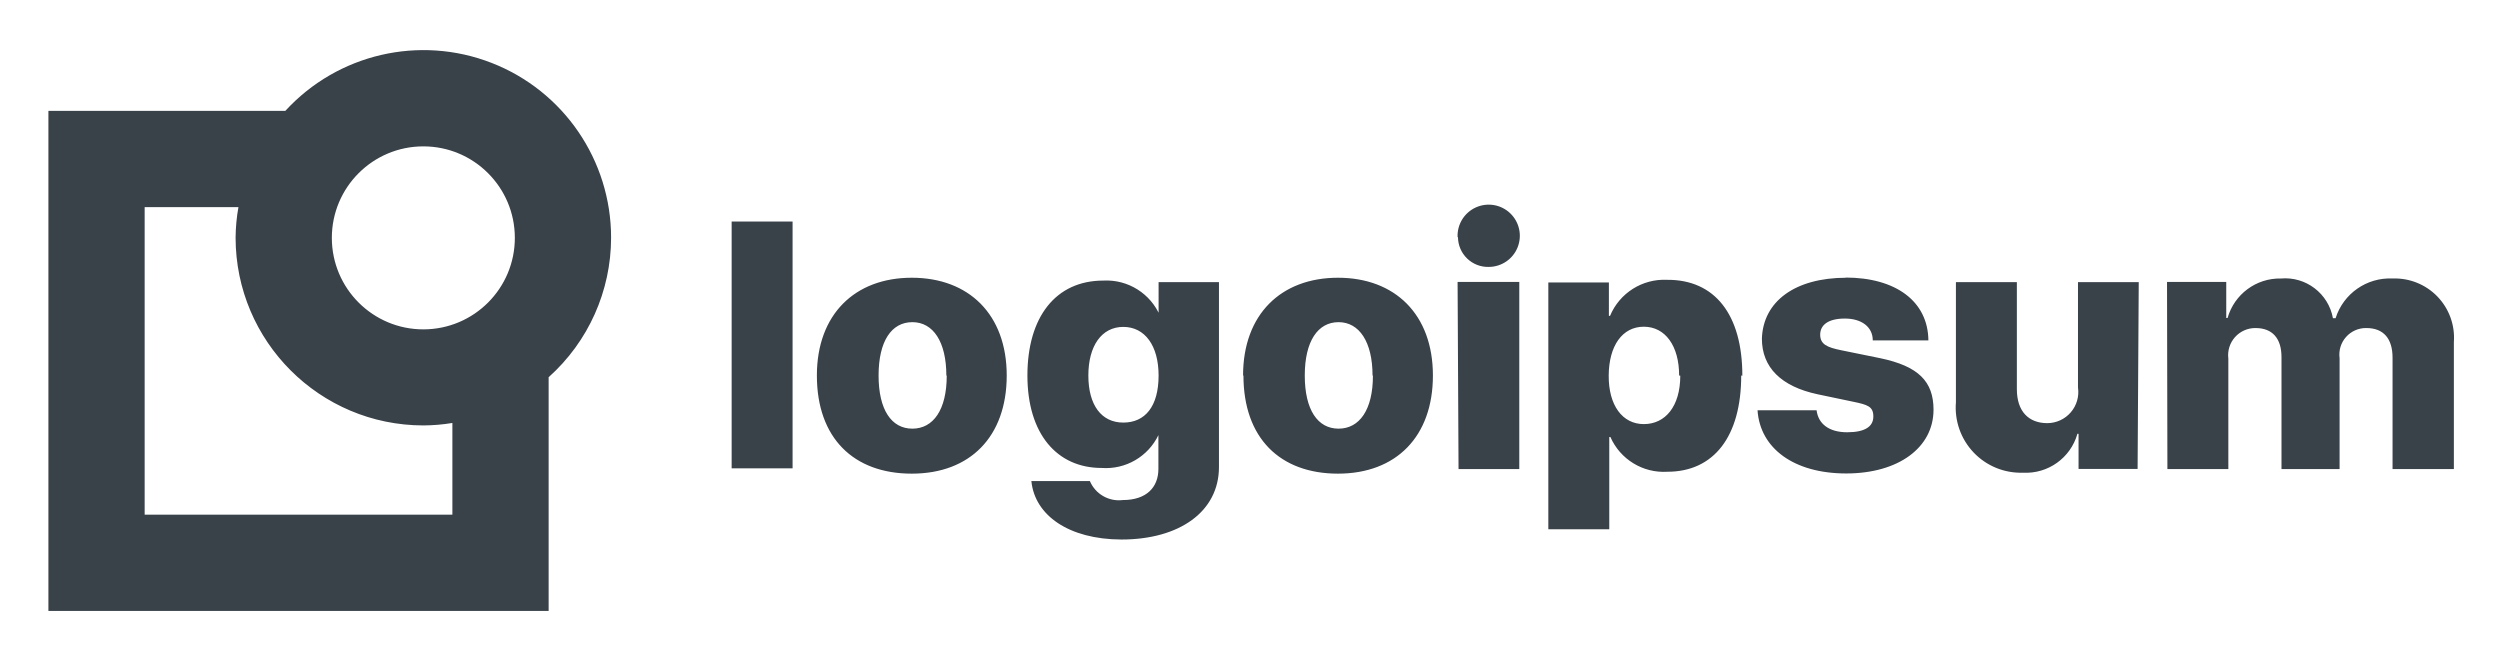
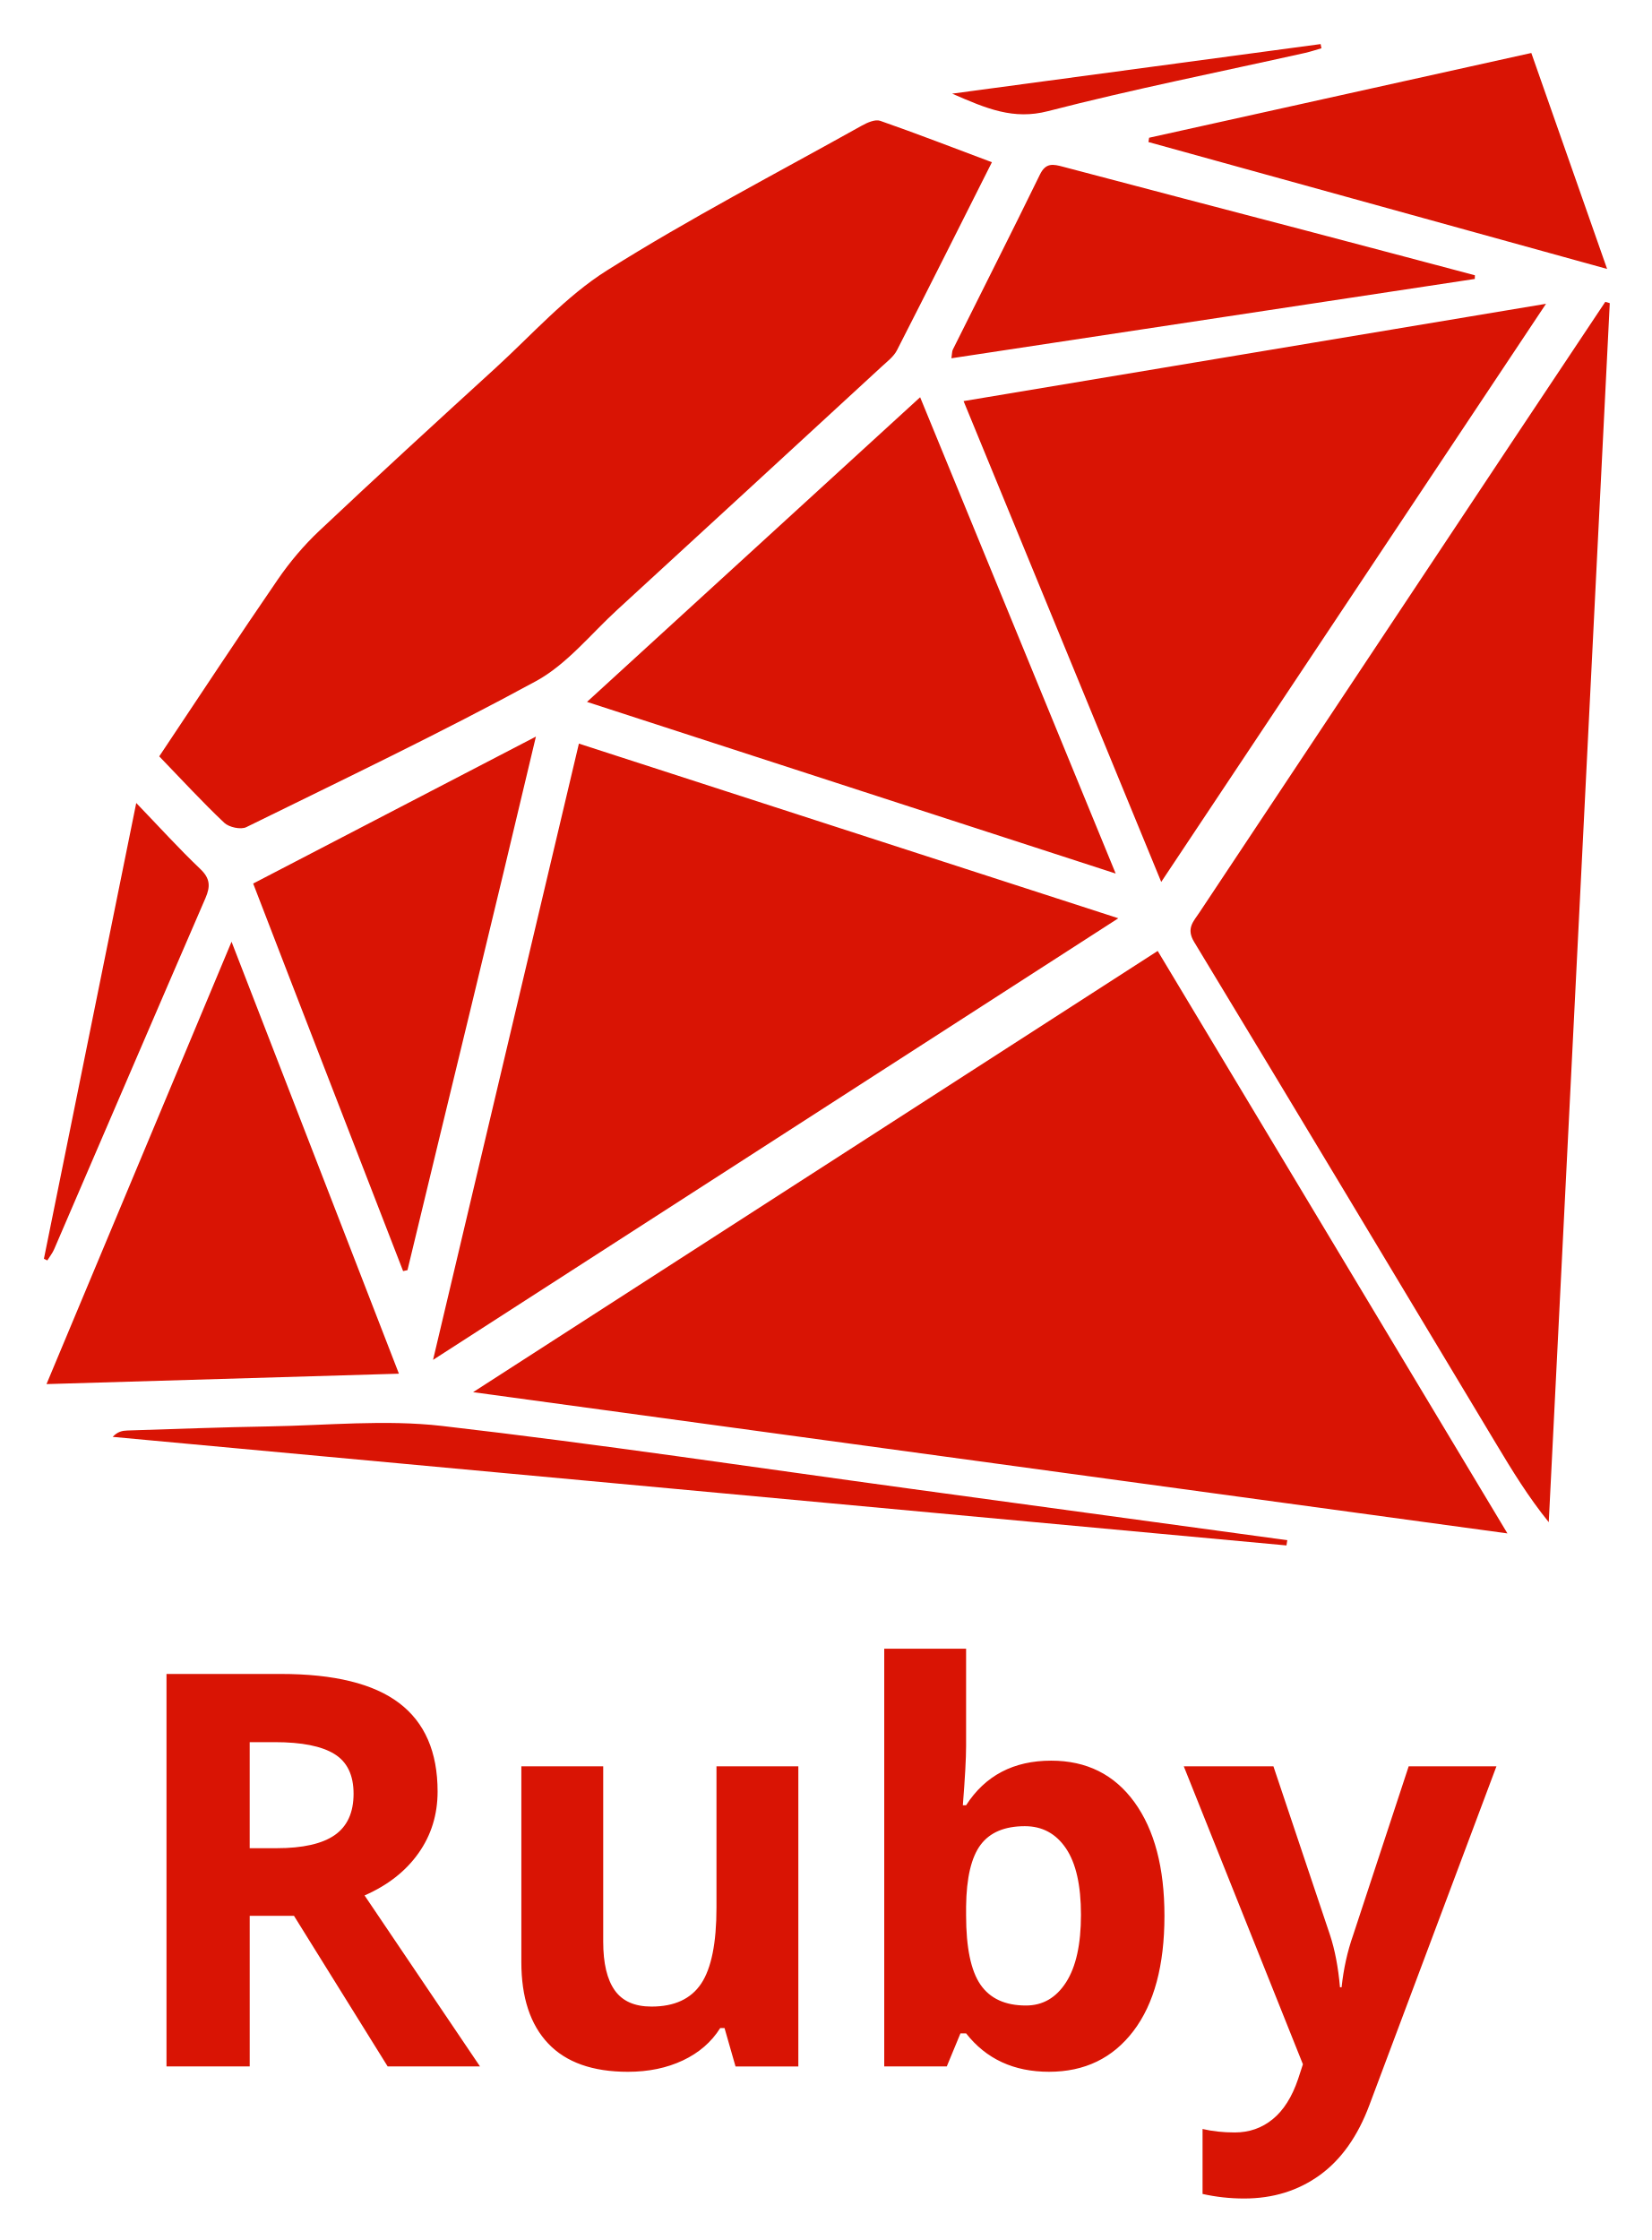
- <svg xmlns="http://www.w3.org/2000/svg" role="img" viewBox="22.97 32.59 131.69 34.69">
-   <path fill="#394149" d="M61.51 44.26h3.21v13h-3.21zM66 52.37c0-3.22 2-5.15 5-5.15s5 1.93 5 5.15-1.93 5.17-5 5.17-5-1.88-5-5.17zm6.82 0c0-1.77-.69-2.81-1.79-2.81s-1.78 1-1.78 2.81.68 2.8 1.78 2.8 1.81-.99 1.81-2.79zm4.46 5.56h3.1a1.66 1.66 0 0 0 1.74 1c1.23 0 1.87-.66 1.87-1.64v-1.8H84a3.07 3.07 0 0 1-3 1.75c-2.35 0-3.91-1.79-3.91-4.87s1.49-5 4-5a3.07 3.07 0 0 1 3 1.89H84v-1.81h3.18v9.74c0 2.35-2.08 3.82-5.14 3.82-2.78-.01-4.56-1.28-4.74-3.07zM84 52.37c0-1.57-.72-2.56-1.86-2.56s-1.84 1-1.84 2.56.69 2.48 1.84 2.48S84 54 84 52.37zm4.45 0c0-3.22 2-5.15 5-5.15s5 1.93 5 5.15-1.94 5.17-5 5.17-4.98-1.88-4.98-5.17zm6.82 0c0-1.77-.7-2.81-1.79-2.81s-1.78 1-1.78 2.81.68 2.8 1.78 2.8 1.81-.99 1.81-2.79zm4.48-7.29a1.64 1.64 0 1 1 1.64 1.57 1.58 1.58 0 0 1-1.62-1.56zm0 2.36H103v9.86h-3.2zm14.94 4.93c0 3.21-1.44 5.07-3.89 5.07a3.07 3.07 0 0 1-3-1.83h-.06v4.86h-3.21v-13h3.19v1.76h.06a3.09 3.09 0 0 1 3-1.9c2.52-.02 3.97 1.83 3.97 5.05zm-3.27 0c0-1.56-.73-2.57-1.86-2.57s-1.84 1-1.85 2.57.72 2.56 1.85 2.56 1.92-.93 1.92-2.55zm8.75-5.16c2.69 0 4.36 1.27 4.38 3.31h-2.93c0-.71-.59-1.15-1.47-1.15s-1.3.34-1.3.85.37.67 1.11.82l2.06.42c2 .42 2.8 1.22 2.8 2.71 0 2-1.85 3.36-4.6 3.36s-4.54-1.32-4.67-3.33h3.11c.09.73.67 1.16 1.61 1.16s1.38-.3 1.38-.83-.3-.62-1.07-.78l-1.86-.39c-1.93-.41-2.94-1.42-2.94-2.93.06-1.96 1.74-3.21 4.45-3.21zm15.4 10.08h-3.11v-1.85h-.06a2.82 2.82 0 0 1-2.87 2.05 3.43 3.43 0 0 1-3.53-3.71v-6.33h3.21v5.64c0 1.16.61 1.79 1.61 1.79a1.64 1.64 0 0 0 1.61-1.88v-5.55h3.2zm1.55-9.85h3.12v1.9h.07a2.86 2.86 0 0 1 2.81-2.08 2.56 2.56 0 0 1 2.74 2.09h.14a3 3 0 0 1 3-2.09 3.12 3.12 0 0 1 3.23 3.35v6.69H149v-5.87c0-1-.47-1.56-1.38-1.56a1.4 1.4 0 0 0-1.41 1.59v5.84h-3.06v-5.9c0-1-.49-1.53-1.37-1.53a1.43 1.43 0 0 0-1.43 1.61v5.82h-3.21zm-81.96-2.33A9.88 9.88 0 0 0 38 38.43H25.52v26.34h26.35V52.46a9.87 9.87 0 0 0 3.29-7.35zm-5.07 0a4.82 4.82 0 1 1-4.82-4.81 4.82 4.82 0 0 1 4.82 4.81zM46.8 59.7H30.59V43.5h4.94a9.55 9.55 0 0 0-.15 1.61A9.9 9.9 0 0 0 45.27 55a9.67 9.67 0 0 0 1.53-.13z" />
+ <svg xmlns="http://www.w3.org/2000/svg" role="img" viewBox="16.80 0.68 93.77 127.14">
+   <path fill="#D91404" d="M82.518 54.655c-12.92 8.326-25.722 16.577-38.862 25.043 19.678 2.687 39.005 5.325 58.715 8.016-6.714-11.181-13.256-22.074-19.853-33.059zm25.409-36.843c-1.735 2.604-3.473 5.207-5.205 7.813-5.95 8.951-11.898 17.901-17.841 26.855-.331.5-.76.896-.294 1.664 5.744 9.483 11.441 18.996 17.152 28.498.901 1.501 1.813 2.996 2.979 4.436l3.463-69.191-.254-.075zM29.529 47.38c.269.255.94.402 1.251.249 5.509-2.708 11.053-5.355 16.442-8.286 1.756-.954 3.106-2.667 4.621-4.055 5.013-4.597 10.017-9.204 15.021-13.812.307-.283.668-.556.852-.913 1.797-3.513 3.562-7.042 5.391-10.675-2.181-.817-4.248-1.62-6.34-2.35-.284-.099-.73.098-1.04.27-4.843 2.706-9.777 5.267-14.467 8.218-2.347 1.476-4.259 3.651-6.337 5.547-3.347 3.056-6.692 6.119-9.992 9.229-.876.825-1.674 1.768-2.355 2.76-2.258 3.286-4.446 6.619-6.737 10.048 1.282 1.326 2.445 2.592 3.69 3.77zm20.133-4.493c-2.739 11.577-5.465 23.088-8.279 34.978C54.582 69.361 67.476 61.053 80.284 52.8c-10.193-3.3-20.354-6.589-30.622-9.913zm21.837-19.441l11.22 27.292c7.324-11.001 14.502-21.785 21.843-32.815-11.151 1.863-22.036 3.681-33.063 5.523zM50.122 40.519c10.042 3.261 19.885 6.456 30.012 9.743-3.761-9.163-7.393-18.005-11.101-27.035L50.122 40.519zM29.944 54.131L19.44 79.24c6.731-.199 13.257-.392 20.005-.591-3.168-8.176-6.274-16.192-9.501-24.518zm9.739 18.695l.248-.054c2.401-9.988 4.838-19.907 7.291-30.284-5.47 2.842-10.688 5.554-16.05 8.341 2.735 7.112 5.653 14.612 8.511 21.997zm60.842-56.522c-3.195-.846-6.387-1.696-9.585-2.536-4.593-1.207-9.19-2.401-13.781-3.62-.573-.152-.989-.251-1.326.44-1.622 3.324-3.296 6.624-4.944 9.935-.051.103-.041.237-.08.492 9.948-1.507 19.83-3.005 29.71-4.502l.006-.209zM81.993 8.742c8.579 2.374 17.158 4.747 26.037 7.203l-4.302-12.258c-7.29 1.617-14.493 3.214-21.696 4.811l-.039.244zM89.875 88.1l-21.361-2.916c-8.873-1.211-17.73-2.544-26.623-3.569-3.225-.371-6.536-.029-9.806.026-2.687.046-5.374.148-8.06.233-.277.008-.553.064-.828.361 22.21 2.054 44.422 4.107 66.631 6.162l.047-.297zM19.878 71.576c2.864-6.641 5.712-13.287 8.586-19.922.288-.667.267-1.118-.296-1.653-1.203-1.145-2.319-2.378-3.634-3.744l-5.241 25.871.193.092c.133-.214.294-.414.392-.644zM76.29 6.989c4.827-1.246 9.724-2.218 14.592-3.305.314-.071.622-.175.932-.264l-.047-.238-20.916 2.813c1.965.859 3.478 1.5 5.439.994zM30.975 109.422v8.547h-4.724V95.692h6.491c3.026 0 5.266.551 6.719 1.653s2.18 2.776 2.18 5.02c0 1.311-.361 2.477-1.083 3.497-.721 1.021-1.741 1.822-3.063 2.401l6.553 9.705h-5.242l-5.317-8.547h-2.514zm0-3.84h1.524c1.492 0 2.595-.25 3.306-.747.71-.498 1.066-1.28 1.066-2.346 0-1.057-.363-1.808-1.09-2.255-.726-.447-1.851-.671-3.374-.671h-1.433v6.019zm27.578 12.387l-.624-2.179h-.244c-.498.793-1.204 1.404-2.117 1.836-.915.432-1.957.647-3.124.647-2.002 0-3.51-.535-4.526-1.607s-1.523-2.613-1.523-4.624v-11.108h4.647v9.95c0 1.229.219 2.151.656 2.766.436.615 1.131.921 2.086.921 1.301 0 2.24-.435 2.819-1.302.579-.869.869-2.308.869-4.319v-8.015h4.647v17.035h-3.566zm17.919-17.356c2.011 0 3.586.786 4.725 2.355 1.137 1.569 1.705 3.72 1.705 6.453 0 2.813-.587 4.992-1.759 6.535-1.174 1.545-2.771 2.316-4.793 2.316-2.001 0-3.57-.727-4.708-2.18h-.32l-.776 1.875h-3.551V94.26h4.647v5.516c0 .701-.062 1.823-.184 3.368h.184c1.086-1.686 2.697-2.531 4.83-2.531zm-1.494 3.719c-1.147 0-1.985.353-2.513 1.059-.528.707-.804 1.872-.823 3.498v.502c0 1.829.271 3.139.814 3.932.544.792 1.405 1.188 2.584 1.188.954 0 1.713-.44 2.277-1.318s.846-2.156.846-3.832c0-1.676-.285-2.934-.854-3.772-.568-.838-1.345-1.257-2.331-1.257zm9.021-3.398h5.089l3.215 9.584c.274.833.463 1.818.563 2.956h.092c.111-1.046.329-2.032.654-2.956l3.154-9.584h4.982l-7.207 19.214c-.66 1.777-1.602 3.108-2.825 3.992-1.225.884-2.654 1.325-4.29 1.325-.803 0-1.59-.086-2.361-.259v-3.687c.559.131 1.168.197 1.828.197.822 0 1.541-.251 2.156-.754.615-.502 1.095-1.261 1.439-2.277l.274-.839-6.763-16.912z" />
</svg>
